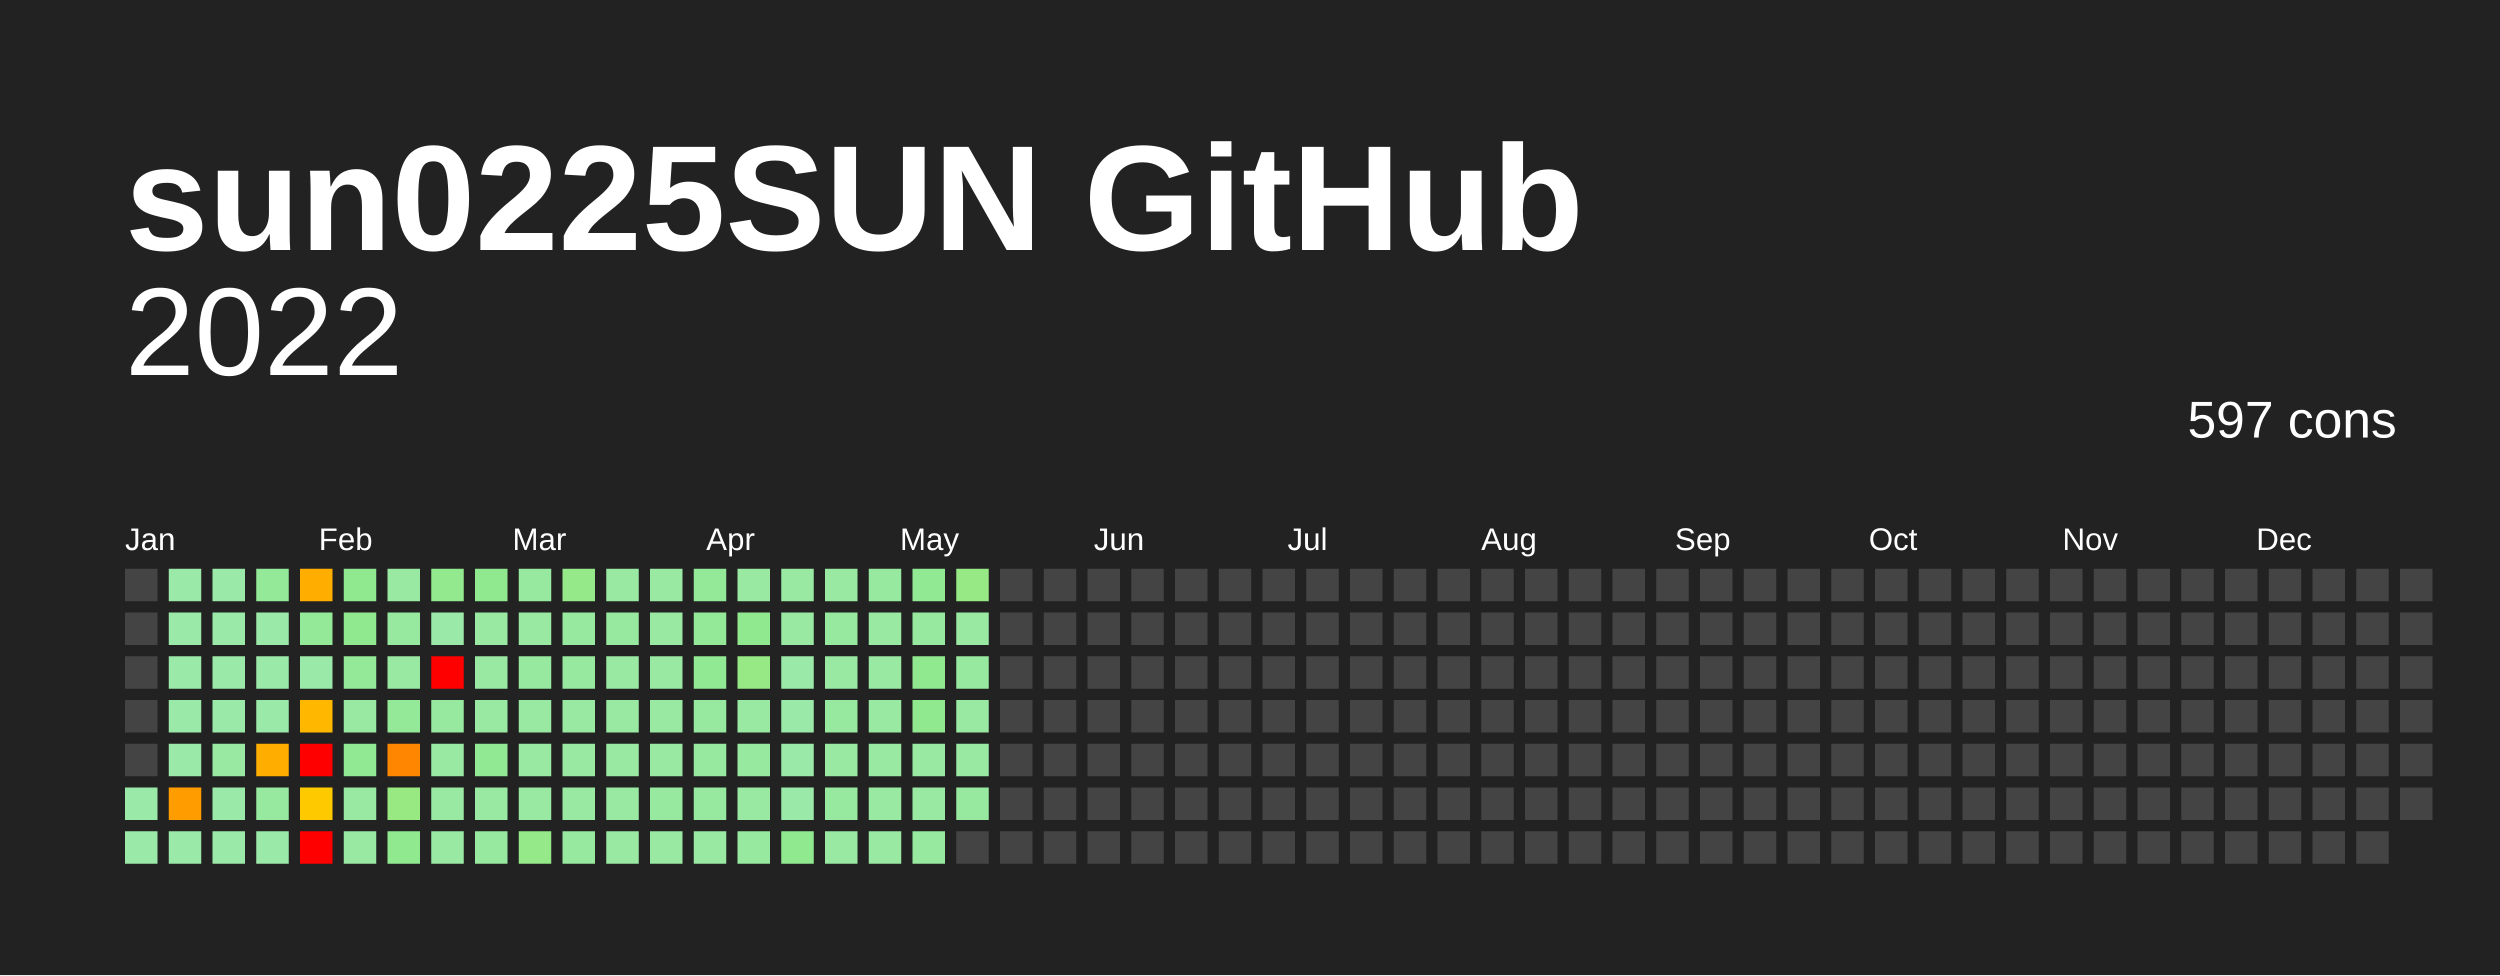
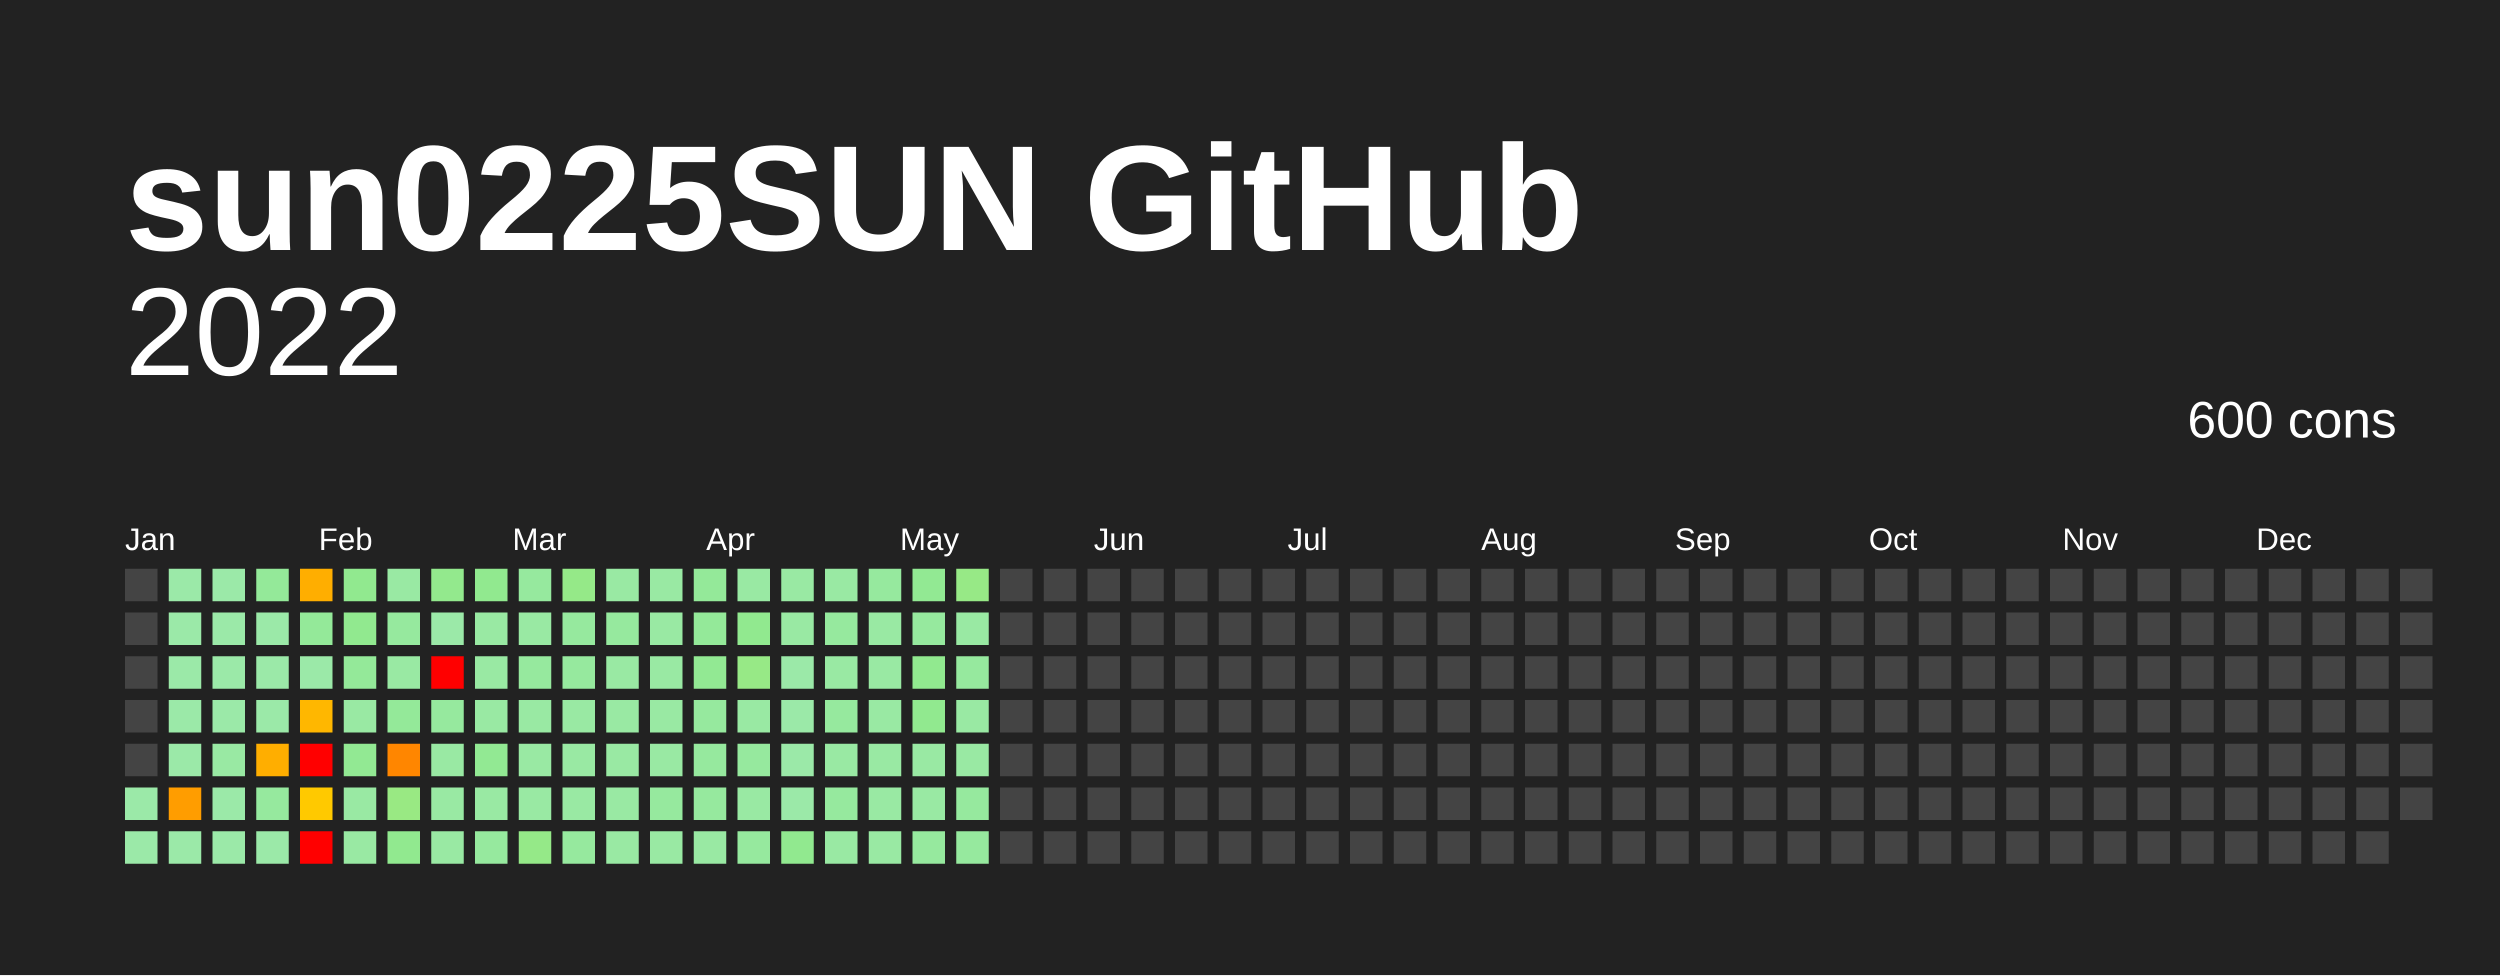
<svg xmlns="http://www.w3.org/2000/svg" baseProfile="full" height="78mm" version="1.1" viewBox="0,0,200,78" width="200mm">
  <defs />
  <rect fill="#222222" height="78" width="200" x="0" y="0" />
  <text fill="#FFFFFF" style="font-size:12px; font-family:Arial; font-weight:bold;" x="10" y="20">sun0225SUN GitHub</text>
  <text alignment-baseline="hanging" fill="#FFFFFF" style="font-size:10.0px; font-family:Arial;" x="10" y="30">2022</text>
-   <text alignment-baseline="hanging" fill="#FFFFFF" style="font-size:4.125px; font-family:Arial;" x="175" y="35">597 cons</text>
+   <text alignment-baseline="hanging" fill="#FFFFFF" style="font-size:4.125px; font-family:Arial;" x="175" y="35">600 cons</text>
  <text fill="#FFFFFF" style="font-size:2.5px; font-family:Arial" x="10.0" y="44">Jan</text>
  <text fill="#FFFFFF" style="font-size:2.5px; font-family:Arial" x="25.5" y="44">Feb</text>
  <text fill="#FFFFFF" style="font-size:2.5px; font-family:Arial" x="41.0" y="44">Mar</text>
  <text fill="#FFFFFF" style="font-size:2.5px; font-family:Arial" x="56.5" y="44">Apr</text>
  <text fill="#FFFFFF" style="font-size:2.5px; font-family:Arial" x="72.0" y="44">May</text>
  <text fill="#FFFFFF" style="font-size:2.5px; font-family:Arial" x="87.5" y="44">Jun</text>
  <text fill="#FFFFFF" style="font-size:2.5px; font-family:Arial" x="103.0" y="44">Jul</text>
  <text fill="#FFFFFF" style="font-size:2.5px; font-family:Arial" x="118.5" y="44">Aug</text>
  <text fill="#FFFFFF" style="font-size:2.5px; font-family:Arial" x="134.0" y="44">Sep</text>
  <text fill="#FFFFFF" style="font-size:2.5px; font-family:Arial" x="149.5" y="44">Oct</text>
  <text fill="#FFFFFF" style="font-size:2.5px; font-family:Arial" x="165.0" y="44">Nov</text>
  <text fill="#FFFFFF" style="font-size:2.5px; font-family:Arial" x="180.5" y="44">Dec</text>
  <rect fill="#444444" height="2.6" width="2.6" x="10.0" y="45.5" />
  <rect fill="#444444" height="2.6" width="2.6" x="10.0" y="49.0" />
  <rect fill="#444444" height="2.6" width="2.6" x="10.0" y="52.5" />
  <rect fill="#444444" height="2.6" width="2.6" x="10.0" y="56.0" />
  <rect fill="#444444" height="2.6" width="2.6" x="10.0" y="59.5" />
  <rect fill="#9be9a8" height="2.6" width="2.6" x="10.0" y="63.0" />
  <rect fill="#9be9a8" height="2.6" width="2.6" x="10.0" y="66.5" />
  <rect fill="#9be9a8" height="2.6" width="2.6" x="13.5" y="45.5" />
  <rect fill="#9be9a8" height="2.6" width="2.6" x="13.5" y="49.0" />
  <rect fill="#9be9a8" height="2.6" width="2.6" x="13.5" y="52.5" />
  <rect fill="#9be9a8" height="2.6" width="2.6" x="13.5" y="56.0" />
  <rect fill="#9be9a8" height="2.6" width="2.6" x="13.5" y="59.5" />
  <rect fill="#ff9d00" height="2.6" width="2.6" x="13.5" y="63.0" />
  <rect fill="#9be9a8" height="2.6" width="2.6" x="13.5" y="66.5" />
  <rect fill="#9be9a8" height="2.6" width="2.6" x="17.0" y="45.5" />
  <rect fill="#9be9a8" height="2.6" width="2.6" x="17.0" y="49.0" />
  <rect fill="#9be9a8" height="2.6" width="2.6" x="17.0" y="52.5" />
  <rect fill="#9be9a8" height="2.6" width="2.6" x="17.0" y="56.0" />
  <rect fill="#99e9a3" height="2.6" width="2.6" x="17.0" y="59.5" />
  <rect fill="#9be9a8" height="2.6" width="2.6" x="17.0" y="63.0" />
  <rect fill="#9be9a8" height="2.6" width="2.6" x="17.0" y="66.5" />
  <rect fill="#94e999" height="2.6" width="2.6" x="20.5" y="45.5" />
  <rect fill="#9be9a8" height="2.6" width="2.6" x="20.5" y="49.0" />
  <rect fill="#9be9a8" height="2.6" width="2.6" x="20.5" y="52.5" />
  <rect fill="#9be9a8" height="2.6" width="2.6" x="20.5" y="56.0" />
  <rect fill="#ffae00" height="2.6" width="2.6" x="20.5" y="59.5" />
  <rect fill="#96e99e" height="2.6" width="2.6" x="20.5" y="63.0" />
  <rect fill="#9be9a8" height="2.6" width="2.6" x="20.5" y="66.5" />
  <rect fill="#ffae00" height="2.6" width="2.6" x="24.0" y="45.5" />
  <rect fill="#94e999" height="2.6" width="2.6" x="24.0" y="49.0" />
  <rect fill="#9be9a8" height="2.6" width="2.6" x="24.0" y="52.5" />
  <rect fill="#ffb700" height="2.6" width="2.6" x="24.0" y="56.0" />
  <rect fill="red" height="2.6" width="2.6" x="24.0" y="59.5" />
  <rect fill="#ffc900" height="2.6" width="2.6" x="24.0" y="63.0" />
  <rect fill="red" height="2.6" width="2.6" x="24.0" y="66.5" />
  <rect fill="#91e98f" height="2.6" width="2.6" x="27.5" y="45.5" />
  <rect fill="#91e98f" height="2.6" width="2.6" x="27.5" y="49.0" />
  <rect fill="#94e999" height="2.6" width="2.6" x="27.5" y="52.5" />
  <rect fill="#99e9a3" height="2.6" width="2.6" x="27.5" y="56.0" />
  <rect fill="#92e993" height="2.6" width="2.6" x="27.5" y="59.5" />
  <rect fill="#99e9a3" height="2.6" width="2.6" x="27.5" y="63.0" />
  <rect fill="#99e9a3" height="2.6" width="2.6" x="27.5" y="66.5" />
  <rect fill="#99e9a3" height="2.6" width="2.6" x="31.0" y="45.5" />
  <rect fill="#96e99e" height="2.6" width="2.6" x="31.0" y="49.0" />
  <rect fill="#99e9a3" height="2.6" width="2.6" x="31.0" y="52.5" />
  <rect fill="#94e999" height="2.6" width="2.6" x="31.0" y="56.0" />
  <rect fill="#ff8600" height="2.6" width="2.6" x="31.0" y="59.5" />
  <rect fill="#99e983" height="2.6" width="2.6" x="31.0" y="63.0" />
  <rect fill="#91e98f" height="2.6" width="2.6" x="31.0" y="66.5" />
  <rect fill="#93e98d" height="2.6" width="2.6" x="34.5" y="45.5" />
  <rect fill="#9be9a8" height="2.6" width="2.6" x="34.5" y="49.0" />
  <rect fill="red" height="2.6" width="2.6" x="34.5" y="52.5" />
  <rect fill="#96e99e" height="2.6" width="2.6" x="34.5" y="56.0" />
  <rect fill="#99e9a3" height="2.6" width="2.6" x="34.5" y="59.5" />
  <rect fill="#99e9a3" height="2.6" width="2.6" x="34.5" y="63.0" />
  <rect fill="#99e9a3" height="2.6" width="2.6" x="34.5" y="66.5" />
  <rect fill="#91e98f" height="2.6" width="2.6" x="38.0" y="45.5" />
  <rect fill="#99e9a3" height="2.6" width="2.6" x="38.0" y="49.0" />
  <rect fill="#99e9a3" height="2.6" width="2.6" x="38.0" y="52.5" />
  <rect fill="#99e9a3" height="2.6" width="2.6" x="38.0" y="56.0" />
  <rect fill="#92e993" height="2.6" width="2.6" x="38.0" y="59.5" />
  <rect fill="#99e9a3" height="2.6" width="2.6" x="38.0" y="63.0" />
  <rect fill="#96e99e" height="2.6" width="2.6" x="38.0" y="66.5" />
  <rect fill="#96e99e" height="2.6" width="2.6" x="41.5" y="45.5" />
  <rect fill="#99e9a3" height="2.6" width="2.6" x="41.5" y="49.0" />
  <rect fill="#96e99e" height="2.6" width="2.6" x="41.5" y="52.5" />
  <rect fill="#99e9a3" height="2.6" width="2.6" x="41.5" y="56.0" />
  <rect fill="#99e9a3" height="2.6" width="2.6" x="41.5" y="59.5" />
  <rect fill="#99e9a3" height="2.6" width="2.6" x="41.5" y="63.0" />
  <rect fill="#95e988" height="2.6" width="2.6" x="41.5" y="66.5" />
  <rect fill="#95e988" height="2.6" width="2.6" x="45.0" y="45.5" />
  <rect fill="#96e99e" height="2.6" width="2.6" x="45.0" y="49.0" />
  <rect fill="#96e99e" height="2.6" width="2.6" x="45.0" y="52.5" />
  <rect fill="#99e9a3" height="2.6" width="2.6" x="45.0" y="56.0" />
  <rect fill="#99e9a3" height="2.6" width="2.6" x="45.0" y="59.5" />
  <rect fill="#99e9a3" height="2.6" width="2.6" x="45.0" y="63.0" />
  <rect fill="#96e99e" height="2.6" width="2.6" x="45.0" y="66.5" />
  <rect fill="#99e9a3" height="2.6" width="2.6" x="48.5" y="45.5" />
  <rect fill="#96e99e" height="2.6" width="2.6" x="48.5" y="49.0" />
  <rect fill="#99e9a3" height="2.6" width="2.6" x="48.5" y="52.5" />
  <rect fill="#99e9a3" height="2.6" width="2.6" x="48.5" y="56.0" />
  <rect fill="#99e9a3" height="2.6" width="2.6" x="48.5" y="59.5" />
  <rect fill="#99e9a3" height="2.6" width="2.6" x="48.5" y="63.0" />
  <rect fill="#99e9a3" height="2.6" width="2.6" x="48.5" y="66.5" />
  <rect fill="#99e9a3" height="2.6" width="2.6" x="52.0" y="45.5" />
  <rect fill="#99e9a3" height="2.6" width="2.6" x="52.0" y="49.0" />
  <rect fill="#99e9a3" height="2.6" width="2.6" x="52.0" y="52.5" />
  <rect fill="#99e9a3" height="2.6" width="2.6" x="52.0" y="56.0" />
  <rect fill="#99e9a3" height="2.6" width="2.6" x="52.0" y="59.5" />
  <rect fill="#96e99e" height="2.6" width="2.6" x="52.0" y="63.0" />
  <rect fill="#99e9a3" height="2.6" width="2.6" x="52.0" y="66.5" />
  <rect fill="#94e999" height="2.6" width="2.6" x="55.5" y="45.5" />
  <rect fill="#94e999" height="2.6" width="2.6" x="55.5" y="49.0" />
  <rect fill="#92e993" height="2.6" width="2.6" x="55.5" y="52.5" />
  <rect fill="#96e99e" height="2.6" width="2.6" x="55.5" y="56.0" />
  <rect fill="#96e99e" height="2.6" width="2.6" x="55.5" y="59.5" />
  <rect fill="#96e99e" height="2.6" width="2.6" x="55.5" y="63.0" />
  <rect fill="#99e9a3" height="2.6" width="2.6" x="55.5" y="66.5" />
  <rect fill="#99e9a3" height="2.6" width="2.6" x="59.0" y="45.5" />
  <rect fill="#91e98f" height="2.6" width="2.6" x="59.0" y="49.0" />
  <rect fill="#97e986" height="2.6" width="2.6" x="59.0" y="52.5" />
  <rect fill="#99e9a3" height="2.6" width="2.6" x="59.0" y="56.0" />
  <rect fill="#96e99e" height="2.6" width="2.6" x="59.0" y="59.5" />
  <rect fill="#99e9a3" height="2.6" width="2.6" x="59.0" y="63.0" />
  <rect fill="#96e99e" height="2.6" width="2.6" x="59.0" y="66.5" />
  <rect fill="#99e9a3" height="2.6" width="2.6" x="62.5" y="45.5" />
  <rect fill="#99e9a3" height="2.6" width="2.6" x="62.5" y="49.0" />
  <rect fill="#9be9a8" height="2.6" width="2.6" x="62.5" y="52.5" />
  <rect fill="#9be9a8" height="2.6" width="2.6" x="62.5" y="56.0" />
  <rect fill="#9be9a8" height="2.6" width="2.6" x="62.5" y="59.5" />
  <rect fill="#9be9a8" height="2.6" width="2.6" x="62.5" y="63.0" />
  <rect fill="#91e98f" height="2.6" width="2.6" x="62.5" y="66.5" />
  <rect fill="#99e9a3" height="2.6" width="2.6" x="66.0" y="45.5" />
  <rect fill="#96e99e" height="2.6" width="2.6" x="66.0" y="49.0" />
  <rect fill="#99e9a3" height="2.6" width="2.6" x="66.0" y="52.5" />
  <rect fill="#96e99e" height="2.6" width="2.6" x="66.0" y="56.0" />
  <rect fill="#99e9a3" height="2.6" width="2.6" x="66.0" y="59.5" />
  <rect fill="#96e99e" height="2.6" width="2.6" x="66.0" y="63.0" />
  <rect fill="#99e9a3" height="2.6" width="2.6" x="66.0" y="66.5" />
  <rect fill="#96e99e" height="2.6" width="2.6" x="69.5" y="45.5" />
  <rect fill="#99e9a3" height="2.6" width="2.6" x="69.5" y="49.0" />
  <rect fill="#99e9a3" height="2.6" width="2.6" x="69.5" y="52.5" />
  <rect fill="#99e9a3" height="2.6" width="2.6" x="69.5" y="56.0" />
  <rect fill="#99e9a3" height="2.6" width="2.6" x="69.5" y="59.5" />
  <rect fill="#99e9a3" height="2.6" width="2.6" x="69.5" y="63.0" />
  <rect fill="#99e9a3" height="2.6" width="2.6" x="69.5" y="66.5" />
  <rect fill="#92e993" height="2.6" width="2.6" x="73.0" y="45.5" />
  <rect fill="#96e99e" height="2.6" width="2.6" x="73.0" y="49.0" />
  <rect fill="#91e98f" height="2.6" width="2.6" x="73.0" y="52.5" />
  <rect fill="#91e98f" height="2.6" width="2.6" x="73.0" y="56.0" />
  <rect fill="#99e9a3" height="2.6" width="2.6" x="73.0" y="59.5" />
  <rect fill="#99e9a3" height="2.6" width="2.6" x="73.0" y="63.0" />
  <rect fill="#96e99e" height="2.6" width="2.6" x="73.0" y="66.5" />
  <rect fill="#97e986" height="2.6" width="2.6" x="76.5" y="45.5" />
  <rect fill="#99e9a3" height="2.6" width="2.6" x="76.5" y="49.0" />
  <rect fill="#96e99e" height="2.6" width="2.6" x="76.5" y="52.5" />
  <rect fill="#99e9a3" height="2.6" width="2.6" x="76.5" y="56.0" />
  <rect fill="#99e9a3" height="2.6" width="2.6" x="76.5" y="59.5" />
  <rect fill="#96e99e" height="2.6" width="2.6" x="76.5" y="63.0" />
-   <rect fill="#444444" height="2.6" width="2.6" x="76.5" y="66.5" />
+   <rect fill="#96e99e" height="2.6" width="2.6" x="76.5" y="66.5" />
  <rect fill="#444444" height="2.6" width="2.6" x="80.0" y="45.5" />
  <rect fill="#444444" height="2.6" width="2.6" x="80.0" y="49.0" />
  <rect fill="#444444" height="2.6" width="2.6" x="80.0" y="52.5" />
  <rect fill="#444444" height="2.6" width="2.6" x="80.0" y="56.0" />
  <rect fill="#444444" height="2.6" width="2.6" x="80.0" y="59.5" />
  <rect fill="#444444" height="2.6" width="2.6" x="80.0" y="63.0" />
  <rect fill="#444444" height="2.6" width="2.6" x="80.0" y="66.5" />
  <rect fill="#444444" height="2.6" width="2.6" x="83.5" y="45.5" />
  <rect fill="#444444" height="2.6" width="2.6" x="83.5" y="49.0" />
  <rect fill="#444444" height="2.6" width="2.6" x="83.5" y="52.5" />
  <rect fill="#444444" height="2.6" width="2.6" x="83.5" y="56.0" />
  <rect fill="#444444" height="2.6" width="2.6" x="83.5" y="59.5" />
  <rect fill="#444444" height="2.6" width="2.6" x="83.5" y="63.0" />
  <rect fill="#444444" height="2.6" width="2.6" x="83.5" y="66.5" />
  <rect fill="#444444" height="2.6" width="2.6" x="87.0" y="45.5" />
  <rect fill="#444444" height="2.6" width="2.6" x="87.0" y="49.0" />
  <rect fill="#444444" height="2.6" width="2.6" x="87.0" y="52.5" />
  <rect fill="#444444" height="2.6" width="2.6" x="87.0" y="56.0" />
  <rect fill="#444444" height="2.6" width="2.6" x="87.0" y="59.5" />
  <rect fill="#444444" height="2.6" width="2.6" x="87.0" y="63.0" />
  <rect fill="#444444" height="2.6" width="2.6" x="87.0" y="66.5" />
  <rect fill="#444444" height="2.6" width="2.6" x="90.5" y="45.5" />
  <rect fill="#444444" height="2.6" width="2.6" x="90.5" y="49.0" />
  <rect fill="#444444" height="2.6" width="2.6" x="90.5" y="52.5" />
  <rect fill="#444444" height="2.6" width="2.6" x="90.5" y="56.0" />
  <rect fill="#444444" height="2.6" width="2.6" x="90.5" y="59.5" />
  <rect fill="#444444" height="2.6" width="2.6" x="90.5" y="63.0" />
  <rect fill="#444444" height="2.6" width="2.6" x="90.5" y="66.5" />
  <rect fill="#444444" height="2.6" width="2.6" x="94.0" y="45.5" />
  <rect fill="#444444" height="2.6" width="2.6" x="94.0" y="49.0" />
  <rect fill="#444444" height="2.6" width="2.6" x="94.0" y="52.5" />
  <rect fill="#444444" height="2.6" width="2.6" x="94.0" y="56.0" />
  <rect fill="#444444" height="2.6" width="2.6" x="94.0" y="59.5" />
  <rect fill="#444444" height="2.6" width="2.6" x="94.0" y="63.0" />
  <rect fill="#444444" height="2.6" width="2.6" x="94.0" y="66.5" />
  <rect fill="#444444" height="2.6" width="2.6" x="97.5" y="45.5" />
  <rect fill="#444444" height="2.6" width="2.6" x="97.5" y="49.0" />
  <rect fill="#444444" height="2.6" width="2.6" x="97.5" y="52.5" />
  <rect fill="#444444" height="2.6" width="2.6" x="97.5" y="56.0" />
  <rect fill="#444444" height="2.6" width="2.6" x="97.5" y="59.5" />
  <rect fill="#444444" height="2.6" width="2.6" x="97.5" y="63.0" />
  <rect fill="#444444" height="2.6" width="2.6" x="97.5" y="66.5" />
  <rect fill="#444444" height="2.6" width="2.6" x="101.0" y="45.5" />
  <rect fill="#444444" height="2.6" width="2.6" x="101.0" y="49.0" />
  <rect fill="#444444" height="2.6" width="2.6" x="101.0" y="52.5" />
  <rect fill="#444444" height="2.6" width="2.6" x="101.0" y="56.0" />
  <rect fill="#444444" height="2.6" width="2.6" x="101.0" y="59.5" />
  <rect fill="#444444" height="2.6" width="2.6" x="101.0" y="63.0" />
  <rect fill="#444444" height="2.6" width="2.6" x="101.0" y="66.5" />
  <rect fill="#444444" height="2.6" width="2.6" x="104.5" y="45.5" />
  <rect fill="#444444" height="2.6" width="2.6" x="104.5" y="49.0" />
  <rect fill="#444444" height="2.6" width="2.6" x="104.5" y="52.5" />
  <rect fill="#444444" height="2.6" width="2.6" x="104.5" y="56.0" />
  <rect fill="#444444" height="2.6" width="2.6" x="104.5" y="59.5" />
  <rect fill="#444444" height="2.6" width="2.6" x="104.5" y="63.0" />
  <rect fill="#444444" height="2.6" width="2.6" x="104.5" y="66.5" />
  <rect fill="#444444" height="2.6" width="2.6" x="108.0" y="45.5" />
  <rect fill="#444444" height="2.6" width="2.6" x="108.0" y="49.0" />
  <rect fill="#444444" height="2.6" width="2.6" x="108.0" y="52.5" />
  <rect fill="#444444" height="2.6" width="2.6" x="108.0" y="56.0" />
  <rect fill="#444444" height="2.6" width="2.6" x="108.0" y="59.5" />
  <rect fill="#444444" height="2.6" width="2.6" x="108.0" y="63.0" />
  <rect fill="#444444" height="2.6" width="2.6" x="108.0" y="66.5" />
  <rect fill="#444444" height="2.6" width="2.6" x="111.5" y="45.5" />
  <rect fill="#444444" height="2.6" width="2.6" x="111.5" y="49.0" />
  <rect fill="#444444" height="2.6" width="2.6" x="111.5" y="52.5" />
  <rect fill="#444444" height="2.6" width="2.6" x="111.5" y="56.0" />
  <rect fill="#444444" height="2.6" width="2.6" x="111.5" y="59.5" />
  <rect fill="#444444" height="2.6" width="2.6" x="111.5" y="63.0" />
  <rect fill="#444444" height="2.6" width="2.6" x="111.5" y="66.5" />
  <rect fill="#444444" height="2.6" width="2.6" x="115.0" y="45.5" />
  <rect fill="#444444" height="2.6" width="2.6" x="115.0" y="49.0" />
  <rect fill="#444444" height="2.6" width="2.6" x="115.0" y="52.5" />
  <rect fill="#444444" height="2.6" width="2.6" x="115.0" y="56.0" />
  <rect fill="#444444" height="2.6" width="2.6" x="115.0" y="59.5" />
  <rect fill="#444444" height="2.6" width="2.6" x="115.0" y="63.0" />
  <rect fill="#444444" height="2.6" width="2.6" x="115.0" y="66.5" />
  <rect fill="#444444" height="2.6" width="2.6" x="118.5" y="45.5" />
  <rect fill="#444444" height="2.6" width="2.6" x="118.5" y="49.0" />
  <rect fill="#444444" height="2.6" width="2.6" x="118.5" y="52.5" />
  <rect fill="#444444" height="2.6" width="2.6" x="118.5" y="56.0" />
  <rect fill="#444444" height="2.6" width="2.6" x="118.5" y="59.5" />
  <rect fill="#444444" height="2.6" width="2.6" x="118.5" y="63.0" />
  <rect fill="#444444" height="2.6" width="2.6" x="118.5" y="66.5" />
  <rect fill="#444444" height="2.6" width="2.6" x="122.0" y="45.5" />
  <rect fill="#444444" height="2.6" width="2.6" x="122.0" y="49.0" />
  <rect fill="#444444" height="2.6" width="2.6" x="122.0" y="52.5" />
  <rect fill="#444444" height="2.6" width="2.6" x="122.0" y="56.0" />
  <rect fill="#444444" height="2.6" width="2.6" x="122.0" y="59.5" />
  <rect fill="#444444" height="2.6" width="2.6" x="122.0" y="63.0" />
  <rect fill="#444444" height="2.6" width="2.6" x="122.0" y="66.5" />
  <rect fill="#444444" height="2.6" width="2.6" x="125.5" y="45.5" />
  <rect fill="#444444" height="2.6" width="2.6" x="125.5" y="49.0" />
  <rect fill="#444444" height="2.6" width="2.6" x="125.5" y="52.5" />
  <rect fill="#444444" height="2.6" width="2.6" x="125.5" y="56.0" />
  <rect fill="#444444" height="2.6" width="2.6" x="125.5" y="59.5" />
  <rect fill="#444444" height="2.6" width="2.6" x="125.5" y="63.0" />
  <rect fill="#444444" height="2.6" width="2.6" x="125.5" y="66.5" />
  <rect fill="#444444" height="2.6" width="2.6" x="129.0" y="45.5" />
  <rect fill="#444444" height="2.6" width="2.6" x="129.0" y="49.0" />
  <rect fill="#444444" height="2.6" width="2.6" x="129.0" y="52.5" />
  <rect fill="#444444" height="2.6" width="2.6" x="129.0" y="56.0" />
  <rect fill="#444444" height="2.6" width="2.6" x="129.0" y="59.5" />
  <rect fill="#444444" height="2.6" width="2.6" x="129.0" y="63.0" />
  <rect fill="#444444" height="2.6" width="2.6" x="129.0" y="66.5" />
  <rect fill="#444444" height="2.6" width="2.6" x="132.5" y="45.5" />
  <rect fill="#444444" height="2.6" width="2.6" x="132.5" y="49.0" />
  <rect fill="#444444" height="2.6" width="2.6" x="132.5" y="52.5" />
  <rect fill="#444444" height="2.6" width="2.6" x="132.5" y="56.0" />
  <rect fill="#444444" height="2.6" width="2.6" x="132.5" y="59.5" />
  <rect fill="#444444" height="2.6" width="2.6" x="132.5" y="63.0" />
  <rect fill="#444444" height="2.6" width="2.6" x="132.5" y="66.5" />
  <rect fill="#444444" height="2.6" width="2.6" x="136.0" y="45.5" />
  <rect fill="#444444" height="2.6" width="2.6" x="136.0" y="49.0" />
  <rect fill="#444444" height="2.6" width="2.6" x="136.0" y="52.5" />
  <rect fill="#444444" height="2.6" width="2.6" x="136.0" y="56.0" />
  <rect fill="#444444" height="2.6" width="2.6" x="136.0" y="59.5" />
  <rect fill="#444444" height="2.6" width="2.6" x="136.0" y="63.0" />
  <rect fill="#444444" height="2.6" width="2.6" x="136.0" y="66.5" />
  <rect fill="#444444" height="2.6" width="2.6" x="139.5" y="45.5" />
  <rect fill="#444444" height="2.6" width="2.6" x="139.5" y="49.0" />
  <rect fill="#444444" height="2.6" width="2.6" x="139.5" y="52.5" />
  <rect fill="#444444" height="2.6" width="2.6" x="139.5" y="56.0" />
  <rect fill="#444444" height="2.6" width="2.6" x="139.5" y="59.5" />
  <rect fill="#444444" height="2.6" width="2.6" x="139.5" y="63.0" />
  <rect fill="#444444" height="2.6" width="2.6" x="139.5" y="66.5" />
  <rect fill="#444444" height="2.6" width="2.6" x="143.0" y="45.5" />
  <rect fill="#444444" height="2.6" width="2.6" x="143.0" y="49.0" />
  <rect fill="#444444" height="2.6" width="2.6" x="143.0" y="52.5" />
  <rect fill="#444444" height="2.6" width="2.6" x="143.0" y="56.0" />
  <rect fill="#444444" height="2.6" width="2.6" x="143.0" y="59.5" />
  <rect fill="#444444" height="2.6" width="2.6" x="143.0" y="63.0" />
  <rect fill="#444444" height="2.6" width="2.6" x="143.0" y="66.5" />
  <rect fill="#444444" height="2.6" width="2.6" x="146.5" y="45.5" />
  <rect fill="#444444" height="2.6" width="2.6" x="146.5" y="49.0" />
  <rect fill="#444444" height="2.6" width="2.6" x="146.5" y="52.5" />
  <rect fill="#444444" height="2.6" width="2.6" x="146.5" y="56.0" />
  <rect fill="#444444" height="2.6" width="2.6" x="146.5" y="59.5" />
  <rect fill="#444444" height="2.6" width="2.6" x="146.5" y="63.0" />
  <rect fill="#444444" height="2.6" width="2.6" x="146.5" y="66.5" />
  <rect fill="#444444" height="2.6" width="2.6" x="150.0" y="45.5" />
  <rect fill="#444444" height="2.6" width="2.6" x="150.0" y="49.0" />
  <rect fill="#444444" height="2.6" width="2.6" x="150.0" y="52.5" />
  <rect fill="#444444" height="2.6" width="2.6" x="150.0" y="56.0" />
  <rect fill="#444444" height="2.6" width="2.6" x="150.0" y="59.5" />
  <rect fill="#444444" height="2.6" width="2.6" x="150.0" y="63.0" />
  <rect fill="#444444" height="2.6" width="2.6" x="150.0" y="66.5" />
  <rect fill="#444444" height="2.6" width="2.6" x="153.5" y="45.5" />
  <rect fill="#444444" height="2.6" width="2.6" x="153.5" y="49.0" />
  <rect fill="#444444" height="2.6" width="2.6" x="153.5" y="52.5" />
  <rect fill="#444444" height="2.6" width="2.6" x="153.5" y="56.0" />
  <rect fill="#444444" height="2.6" width="2.6" x="153.5" y="59.5" />
  <rect fill="#444444" height="2.6" width="2.6" x="153.5" y="63.0" />
  <rect fill="#444444" height="2.6" width="2.6" x="153.5" y="66.5" />
  <rect fill="#444444" height="2.6" width="2.6" x="157.0" y="45.5" />
  <rect fill="#444444" height="2.6" width="2.6" x="157.0" y="49.0" />
  <rect fill="#444444" height="2.6" width="2.6" x="157.0" y="52.5" />
  <rect fill="#444444" height="2.6" width="2.6" x="157.0" y="56.0" />
  <rect fill="#444444" height="2.6" width="2.6" x="157.0" y="59.5" />
  <rect fill="#444444" height="2.6" width="2.6" x="157.0" y="63.0" />
  <rect fill="#444444" height="2.6" width="2.6" x="157.0" y="66.5" />
  <rect fill="#444444" height="2.6" width="2.6" x="160.5" y="45.5" />
  <rect fill="#444444" height="2.6" width="2.6" x="160.5" y="49.0" />
  <rect fill="#444444" height="2.6" width="2.6" x="160.5" y="52.5" />
  <rect fill="#444444" height="2.6" width="2.6" x="160.5" y="56.0" />
  <rect fill="#444444" height="2.6" width="2.6" x="160.5" y="59.5" />
  <rect fill="#444444" height="2.6" width="2.6" x="160.5" y="63.0" />
  <rect fill="#444444" height="2.6" width="2.6" x="160.5" y="66.5" />
  <rect fill="#444444" height="2.6" width="2.6" x="164.0" y="45.5" />
  <rect fill="#444444" height="2.6" width="2.6" x="164.0" y="49.0" />
  <rect fill="#444444" height="2.6" width="2.6" x="164.0" y="52.5" />
  <rect fill="#444444" height="2.6" width="2.6" x="164.0" y="56.0" />
  <rect fill="#444444" height="2.6" width="2.6" x="164.0" y="59.5" />
  <rect fill="#444444" height="2.6" width="2.6" x="164.0" y="63.0" />
  <rect fill="#444444" height="2.6" width="2.6" x="164.0" y="66.5" />
  <rect fill="#444444" height="2.6" width="2.6" x="167.5" y="45.5" />
  <rect fill="#444444" height="2.6" width="2.6" x="167.5" y="49.0" />
  <rect fill="#444444" height="2.6" width="2.6" x="167.5" y="52.5" />
  <rect fill="#444444" height="2.6" width="2.6" x="167.5" y="56.0" />
  <rect fill="#444444" height="2.6" width="2.6" x="167.5" y="59.5" />
  <rect fill="#444444" height="2.6" width="2.6" x="167.5" y="63.0" />
  <rect fill="#444444" height="2.6" width="2.6" x="167.5" y="66.5" />
  <rect fill="#444444" height="2.6" width="2.6" x="171.0" y="45.5" />
  <rect fill="#444444" height="2.6" width="2.6" x="171.0" y="49.0" />
  <rect fill="#444444" height="2.6" width="2.6" x="171.0" y="52.5" />
  <rect fill="#444444" height="2.6" width="2.6" x="171.0" y="56.0" />
  <rect fill="#444444" height="2.6" width="2.6" x="171.0" y="59.5" />
  <rect fill="#444444" height="2.6" width="2.6" x="171.0" y="63.0" />
  <rect fill="#444444" height="2.6" width="2.6" x="171.0" y="66.5" />
  <rect fill="#444444" height="2.6" width="2.6" x="174.5" y="45.5" />
  <rect fill="#444444" height="2.6" width="2.6" x="174.5" y="49.0" />
  <rect fill="#444444" height="2.6" width="2.6" x="174.5" y="52.5" />
  <rect fill="#444444" height="2.6" width="2.6" x="174.5" y="56.0" />
  <rect fill="#444444" height="2.6" width="2.6" x="174.5" y="59.5" />
  <rect fill="#444444" height="2.6" width="2.6" x="174.5" y="63.0" />
  <rect fill="#444444" height="2.6" width="2.6" x="174.5" y="66.5" />
  <rect fill="#444444" height="2.6" width="2.6" x="178.0" y="45.5" />
  <rect fill="#444444" height="2.6" width="2.6" x="178.0" y="49.0" />
  <rect fill="#444444" height="2.6" width="2.6" x="178.0" y="52.5" />
  <rect fill="#444444" height="2.6" width="2.6" x="178.0" y="56.0" />
  <rect fill="#444444" height="2.6" width="2.6" x="178.0" y="59.5" />
  <rect fill="#444444" height="2.6" width="2.6" x="178.0" y="63.0" />
  <rect fill="#444444" height="2.6" width="2.6" x="178.0" y="66.5" />
  <rect fill="#444444" height="2.6" width="2.6" x="181.5" y="45.5" />
  <rect fill="#444444" height="2.6" width="2.6" x="181.5" y="49.0" />
  <rect fill="#444444" height="2.6" width="2.6" x="181.5" y="52.5" />
  <rect fill="#444444" height="2.6" width="2.6" x="181.5" y="56.0" />
  <rect fill="#444444" height="2.6" width="2.6" x="181.5" y="59.5" />
  <rect fill="#444444" height="2.6" width="2.6" x="181.5" y="63.0" />
  <rect fill="#444444" height="2.6" width="2.6" x="181.5" y="66.5" />
  <rect fill="#444444" height="2.6" width="2.6" x="185.0" y="45.5" />
  <rect fill="#444444" height="2.6" width="2.6" x="185.0" y="49.0" />
  <rect fill="#444444" height="2.6" width="2.6" x="185.0" y="52.5" />
  <rect fill="#444444" height="2.6" width="2.6" x="185.0" y="56.0" />
  <rect fill="#444444" height="2.6" width="2.6" x="185.0" y="59.5" />
  <rect fill="#444444" height="2.6" width="2.6" x="185.0" y="63.0" />
  <rect fill="#444444" height="2.6" width="2.6" x="185.0" y="66.5" />
  <rect fill="#444444" height="2.6" width="2.6" x="188.5" y="45.5" />
  <rect fill="#444444" height="2.6" width="2.6" x="188.5" y="49.0" />
  <rect fill="#444444" height="2.6" width="2.6" x="188.5" y="52.5" />
  <rect fill="#444444" height="2.6" width="2.6" x="188.5" y="56.0" />
  <rect fill="#444444" height="2.6" width="2.6" x="188.5" y="59.5" />
  <rect fill="#444444" height="2.6" width="2.6" x="188.5" y="63.0" />
  <rect fill="#444444" height="2.6" width="2.6" x="188.5" y="66.5" />
  <rect fill="#444444" height="2.6" width="2.6" x="192.0" y="45.5" />
  <rect fill="#444444" height="2.6" width="2.6" x="192.0" y="49.0" />
  <rect fill="#444444" height="2.6" width="2.6" x="192.0" y="52.5" />
  <rect fill="#444444" height="2.6" width="2.6" x="192.0" y="56.0" />
  <rect fill="#444444" height="2.6" width="2.6" x="192.0" y="59.5" />
  <rect fill="#444444" height="2.6" width="2.6" x="192.0" y="63.0" />
</svg>
